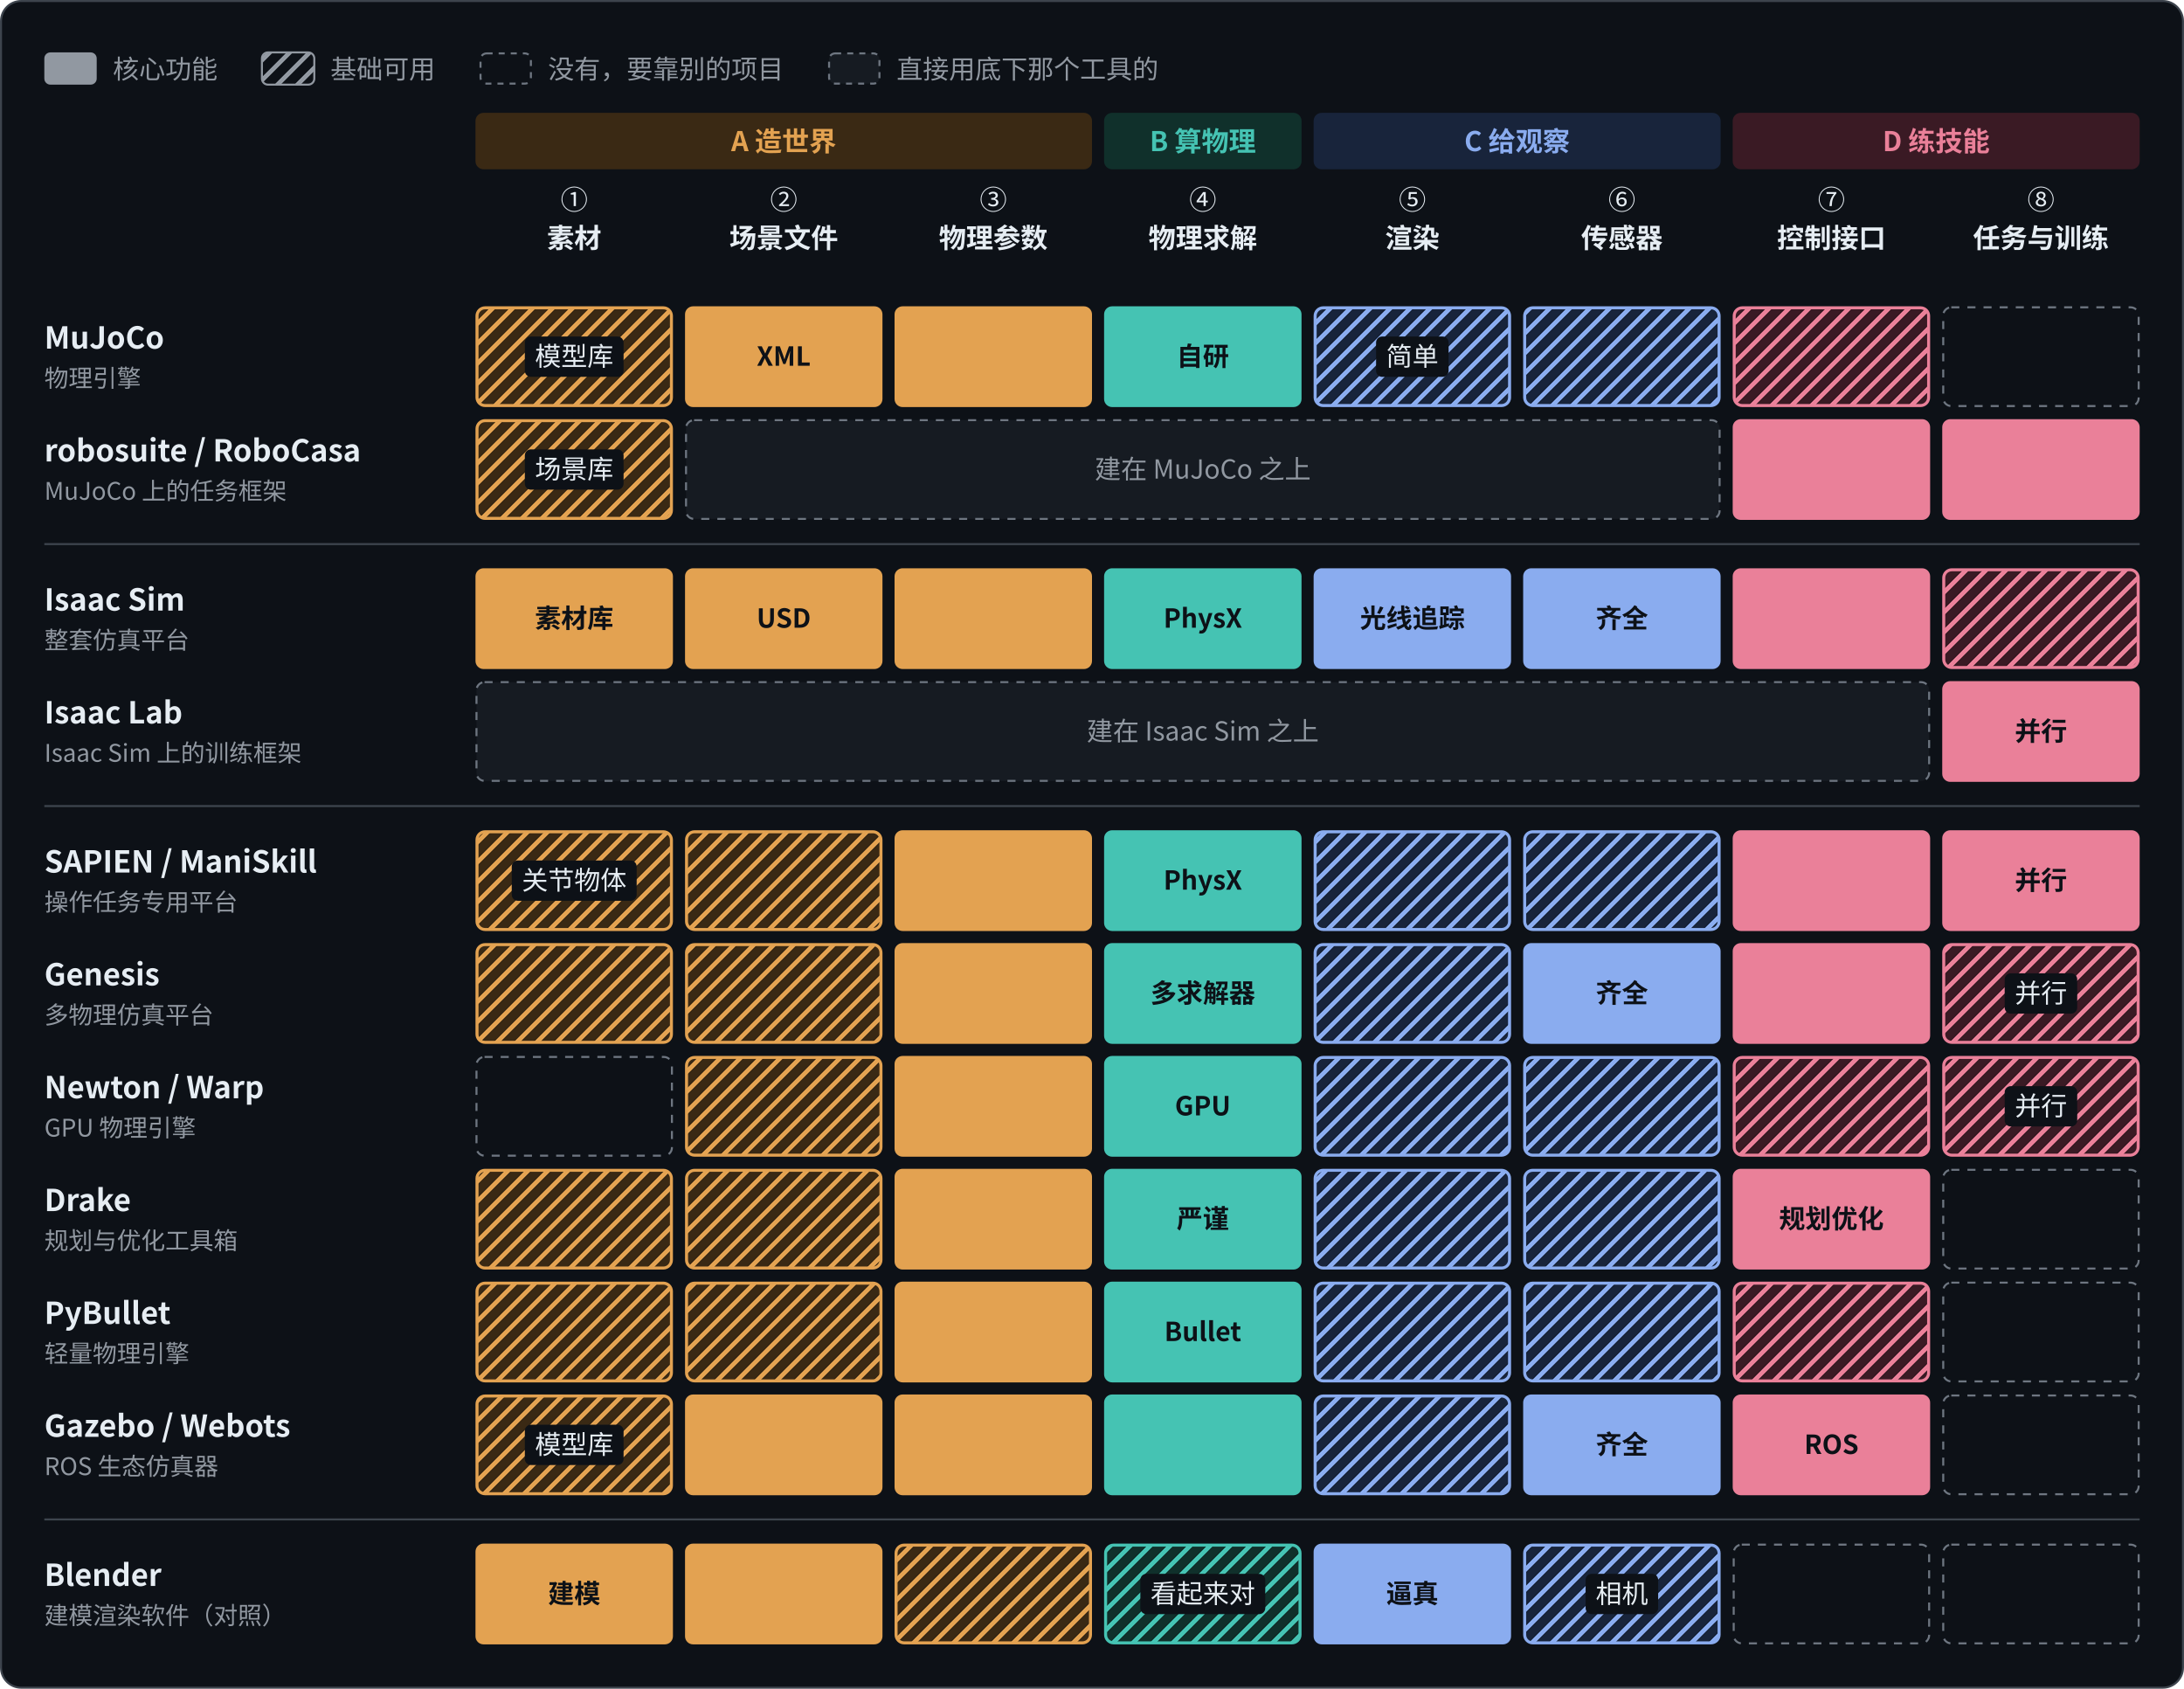
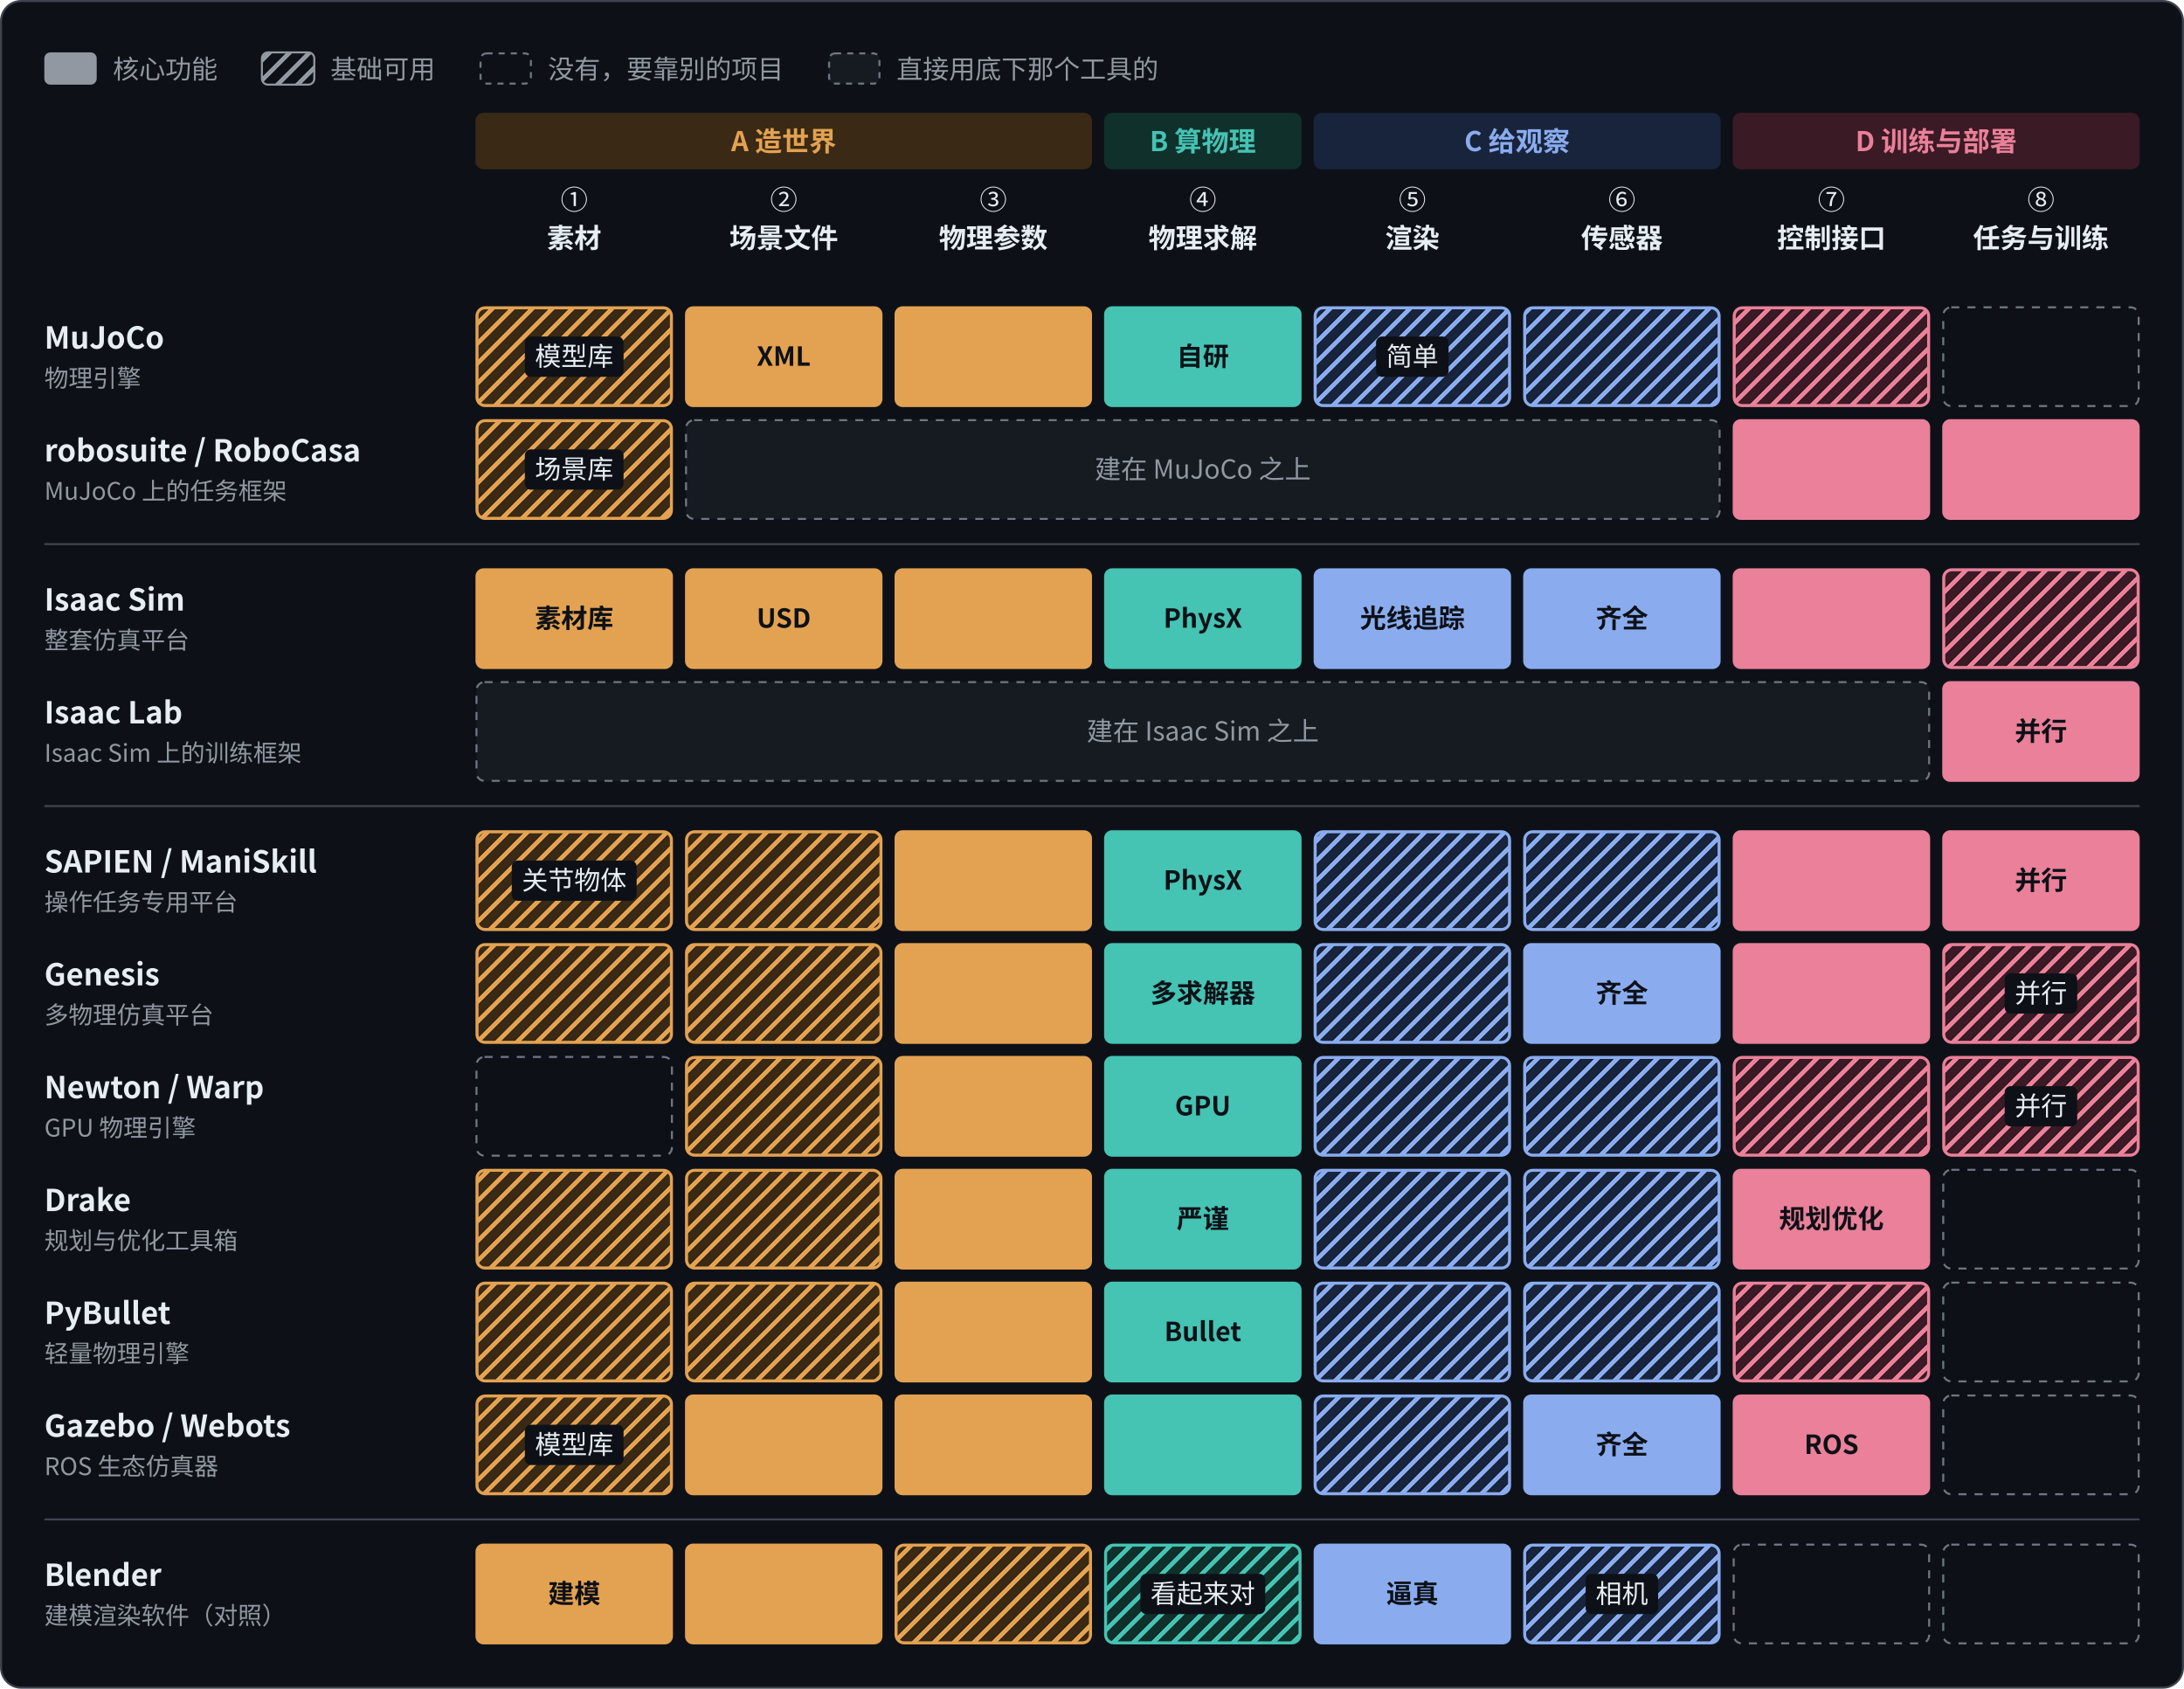
<svg xmlns="http://www.w3.org/2000/svg" viewBox="0 0 1084 838" width="1084" height="838" role="img" aria-label="仿真工具覆盖图" font-family="'PingFang SC', 'Hiragino Sans GB', 'Microsoft YaHei', 'Noto Sans CJK SC', 'Noto Sans SC', sans-serif">
  <defs>
    <pattern id="hatch-a" width="7" height="7" patternUnits="userSpaceOnUse" patternTransform="rotate(45)">
      <rect width="7" height="7" fill="#3A2914" />
      <rect width="2.2" height="7" fill="#E3A251" />
    </pattern>
    <pattern id="hatch-b" width="7" height="7" patternUnits="userSpaceOnUse" patternTransform="rotate(45)">
      <rect width="7" height="7" fill="#10302B" />
      <rect width="2.2" height="7" fill="#45C3B3" />
    </pattern>
    <pattern id="hatch-c" width="7" height="7" patternUnits="userSpaceOnUse" patternTransform="rotate(45)">
      <rect width="7" height="7" fill="#18243B" />
      <rect width="2.2" height="7" fill="#8AACEF" />
    </pattern>
    <pattern id="hatch-d" width="7" height="7" patternUnits="userSpaceOnUse" patternTransform="rotate(45)">
      <rect width="7" height="7" fill="#3A1A24" />
      <rect width="2.2" height="7" fill="#EA8099" />
    </pattern>
    <pattern id="hatch-legend" width="7" height="7" patternUnits="userSpaceOnUse" patternTransform="rotate(45)">
      <rect width="2.2" height="7" fill="#9198A1" />
    </pattern>
  </defs>
  <rect x="0.5" y="0.5" width="1083" height="837" rx="10" fill="#0D1117" stroke="#3D444D" />
  <rect x="22" y="26" width="26" height="16" rx="3" fill="#9198A1" />
  <text x="56" y="39" font-size="13" fill="#9198A1">核心功能</text>
  <rect x="130.0" y="26" width="26" height="16" rx="3" fill="url(#hatch-legend)" stroke="#9198A1" />
  <text x="164.0" y="39" font-size="13" fill="#9198A1">基础可用</text>
  <rect x="238.5" y="26.5" width="25" height="15" rx="3" fill="none" stroke="#6E7681" stroke-dasharray="3 3" />
  <text x="272.0" y="39" font-size="13" fill="#9198A1">没有，要靠别的项目</text>
  <rect x="411.5" y="26.5" width="25" height="15" rx="3" fill="#161B22" stroke="#6E7681" stroke-dasharray="3 3" />
  <text x="445.0" y="39" font-size="13" fill="#9198A1">直接用底下那个工具的</text>
  <rect x="236" y="56" width="306" height="28" rx="4" fill="#3A2914" />
  <text x="389" y="75" text-anchor="middle" font-size="13.5" font-weight="700" fill="#E3A251">A 造世界</text>
  <rect x="548" y="56" width="98" height="28" rx="4" fill="#10302B" />
  <text x="597" y="75" text-anchor="middle" font-size="13.5" font-weight="700" fill="#45C3B3">B 算物理</text>
  <rect x="652" y="56" width="202" height="28" rx="4" fill="#18243B" />
  <text x="753" y="75" text-anchor="middle" font-size="13.5" font-weight="700" fill="#8AACEF">C 给观察</text>
  <rect x="860" y="56" width="202" height="28" rx="4" fill="#3A1A24" />
-   <text x="961" y="75" text-anchor="middle" font-size="13.5" font-weight="700" fill="#EA8099">D 练技能</text>
+   <text x="961" y="75" text-anchor="middle" font-size="13.5" font-weight="700" fill="#EA8099">D 训练与部署</text>
  <text x="285" y="104" text-anchor="middle" font-size="13.5" fill="#E6EDF3">①</text>
  <text x="285" y="123" text-anchor="middle" font-size="13.5" font-weight="600" fill="#E6EDF3">素材</text>
  <text x="389" y="104" text-anchor="middle" font-size="13.5" fill="#E6EDF3">②</text>
  <text x="389" y="123" text-anchor="middle" font-size="13.5" font-weight="600" fill="#E6EDF3">场景文件</text>
  <text x="493" y="104" text-anchor="middle" font-size="13.5" fill="#E6EDF3">③</text>
  <text x="493" y="123" text-anchor="middle" font-size="13.5" font-weight="600" fill="#E6EDF3">物理参数</text>
  <text x="597" y="104" text-anchor="middle" font-size="13.5" fill="#E6EDF3">④</text>
  <text x="597" y="123" text-anchor="middle" font-size="13.5" font-weight="600" fill="#E6EDF3">物理求解</text>
  <text x="701" y="104" text-anchor="middle" font-size="13.5" fill="#E6EDF3">⑤</text>
  <text x="701" y="123" text-anchor="middle" font-size="13.5" font-weight="600" fill="#E6EDF3">渲染</text>
  <text x="805" y="104" text-anchor="middle" font-size="13.5" fill="#E6EDF3">⑥</text>
  <text x="805" y="123" text-anchor="middle" font-size="13.5" font-weight="600" fill="#E6EDF3">传感器</text>
  <text x="909" y="104" text-anchor="middle" font-size="13.5" fill="#E6EDF3">⑦</text>
  <text x="909" y="123" text-anchor="middle" font-size="13.5" font-weight="600" fill="#E6EDF3">控制接口</text>
  <text x="1013" y="104" text-anchor="middle" font-size="13.5" fill="#E6EDF3">⑧</text>
  <text x="1013" y="123" text-anchor="middle" font-size="13.5" font-weight="600" fill="#E6EDF3">任务与训练</text>
  <text x="22" y="173" font-size="15" font-weight="700" fill="#E6EDF3">MuJoCo</text>
  <text x="22" y="192" font-size="12" fill="#9198A1">物理引擎</text>
  <rect x="236.75" y="152.75" width="96.5" height="48.5" rx="4" fill="url(#hatch-a)" stroke="#E3A251" stroke-width="1.5" />
  <rect x="260.5" y="167" width="49" height="20" rx="3" fill="#0D1117" />
  <text x="285" y="181.5" text-anchor="middle" font-size="13" fill="#E6EDF3">模型库</text>
  <rect x="340" y="152" width="98" height="50" rx="4" fill="#E3A251" />
  <text x="389" y="181.5" text-anchor="middle" font-size="13" font-weight="700" fill="#0D1117">XML</text>
  <rect x="444" y="152" width="98" height="50" rx="4" fill="#E3A251" />
  <rect x="548" y="152" width="98" height="50" rx="4" fill="#45C3B3" />
  <text x="597" y="181.5" text-anchor="middle" font-size="13" font-weight="700" fill="#0D1117">自研</text>
  <rect x="652.75" y="152.75" width="96.5" height="48.5" rx="4" fill="url(#hatch-c)" stroke="#8AACEF" stroke-width="1.5" />
  <rect x="683" y="167" width="36" height="20" rx="3" fill="#0D1117" />
  <text x="701" y="181.5" text-anchor="middle" font-size="13" fill="#E6EDF3">简单</text>
  <rect x="756.75" y="152.75" width="96.5" height="48.5" rx="4" fill="url(#hatch-c)" stroke="#8AACEF" stroke-width="1.5" />
  <rect x="860.75" y="152.75" width="96.5" height="48.5" rx="4" fill="url(#hatch-d)" stroke="#EA8099" stroke-width="1.5" />
  <rect x="964.5" y="152.5" width="97" height="49" rx="4" fill="none" stroke="#6E7681" stroke-dasharray="4 4" />
  <text x="22" y="229" font-size="15" font-weight="700" fill="#E6EDF3">robosuite / RoboCasa</text>
  <text x="22" y="248" font-size="12" fill="#9198A1">MuJoCo 上的任务框架</text>
  <rect x="236.75" y="208.75" width="96.5" height="48.5" rx="4" fill="url(#hatch-a)" stroke="#E3A251" stroke-width="1.5" />
  <rect x="260.5" y="223" width="49" height="20" rx="3" fill="#0D1117" />
  <text x="285" y="237.5" text-anchor="middle" font-size="13" fill="#E6EDF3">场景库</text>
  <rect x="340.5" y="208.5" width="513" height="49" rx="4" fill="#161B22" stroke="#6E7681" stroke-dasharray="4 4" />
  <text x="597" y="237.5" text-anchor="middle" font-size="13" fill="#9198A1">建在 MuJoCo 之上</text>
  <rect x="860" y="208" width="98" height="50" rx="4" fill="#EA8099" />
  <rect x="964" y="208" width="98" height="50" rx="4" fill="#EA8099" />
  <line x1="22" y1="270" x2="1062" y2="270" stroke="#3D444D" />
  <text x="22" y="303" font-size="15" font-weight="700" fill="#E6EDF3">Isaac Sim</text>
  <text x="22" y="322" font-size="12" fill="#9198A1">整套仿真平台</text>
  <rect x="236" y="282" width="98" height="50" rx="4" fill="#E3A251" />
  <text x="285" y="311.5" text-anchor="middle" font-size="13" font-weight="700" fill="#0D1117">素材库</text>
  <rect x="340" y="282" width="98" height="50" rx="4" fill="#E3A251" />
  <text x="389" y="311.5" text-anchor="middle" font-size="13" font-weight="700" fill="#0D1117">USD</text>
  <rect x="444" y="282" width="98" height="50" rx="4" fill="#E3A251" />
  <rect x="548" y="282" width="98" height="50" rx="4" fill="#45C3B3" />
  <text x="597" y="311.5" text-anchor="middle" font-size="13" font-weight="700" fill="#0D1117">PhysX</text>
  <rect x="652" y="282" width="98" height="50" rx="4" fill="#8AACEF" />
  <text x="701" y="311.5" text-anchor="middle" font-size="13" font-weight="700" fill="#0D1117">光线追踪</text>
  <rect x="756" y="282" width="98" height="50" rx="4" fill="#8AACEF" />
  <text x="805" y="311.5" text-anchor="middle" font-size="13" font-weight="700" fill="#0D1117">齐全</text>
  <rect x="860" y="282" width="98" height="50" rx="4" fill="#EA8099" />
  <rect x="964.75" y="282.75" width="96.5" height="48.5" rx="4" fill="url(#hatch-d)" stroke="#EA8099" stroke-width="1.5" />
  <text x="22" y="359" font-size="15" font-weight="700" fill="#E6EDF3">Isaac Lab</text>
  <text x="22" y="378" font-size="12" fill="#9198A1">Isaac Sim 上的训练框架</text>
  <rect x="236.5" y="338.5" width="721" height="49" rx="4" fill="#161B22" stroke="#6E7681" stroke-dasharray="4 4" />
  <text x="597" y="367.5" text-anchor="middle" font-size="13" fill="#9198A1">建在 Isaac Sim 之上</text>
  <rect x="964" y="338" width="98" height="50" rx="4" fill="#EA8099" />
  <text x="1013" y="367.5" text-anchor="middle" font-size="13" font-weight="700" fill="#0D1117">并行</text>
  <line x1="22" y1="400" x2="1062" y2="400" stroke="#3D444D" />
  <text x="22" y="433" font-size="15" font-weight="700" fill="#E6EDF3">SAPIEN / ManiSkill</text>
  <text x="22" y="452" font-size="12" fill="#9198A1">操作任务专用平台</text>
  <rect x="236.75" y="412.75" width="96.5" height="48.5" rx="4" fill="url(#hatch-a)" stroke="#E3A251" stroke-width="1.5" />
  <rect x="254" y="427" width="62" height="20" rx="3" fill="#0D1117" />
  <text x="285" y="441.5" text-anchor="middle" font-size="13" fill="#E6EDF3">关节物体</text>
  <rect x="340.75" y="412.75" width="96.5" height="48.5" rx="4" fill="url(#hatch-a)" stroke="#E3A251" stroke-width="1.5" />
  <rect x="444" y="412" width="98" height="50" rx="4" fill="#E3A251" />
  <rect x="548" y="412" width="98" height="50" rx="4" fill="#45C3B3" />
  <text x="597" y="441.5" text-anchor="middle" font-size="13" font-weight="700" fill="#0D1117">PhysX</text>
  <rect x="652.75" y="412.75" width="96.5" height="48.5" rx="4" fill="url(#hatch-c)" stroke="#8AACEF" stroke-width="1.5" />
  <rect x="756.75" y="412.75" width="96.5" height="48.5" rx="4" fill="url(#hatch-c)" stroke="#8AACEF" stroke-width="1.5" />
  <rect x="860" y="412" width="98" height="50" rx="4" fill="#EA8099" />
  <rect x="964" y="412" width="98" height="50" rx="4" fill="#EA8099" />
  <text x="1013" y="441.5" text-anchor="middle" font-size="13" font-weight="700" fill="#0D1117">并行</text>
  <text x="22" y="489" font-size="15" font-weight="700" fill="#E6EDF3">Genesis</text>
  <text x="22" y="508" font-size="12" fill="#9198A1">多物理仿真平台</text>
  <rect x="236.75" y="468.75" width="96.5" height="48.5" rx="4" fill="url(#hatch-a)" stroke="#E3A251" stroke-width="1.5" />
  <rect x="340.75" y="468.75" width="96.5" height="48.5" rx="4" fill="url(#hatch-a)" stroke="#E3A251" stroke-width="1.5" />
  <rect x="444" y="468" width="98" height="50" rx="4" fill="#E3A251" />
  <rect x="548" y="468" width="98" height="50" rx="4" fill="#45C3B3" />
  <text x="597" y="497.5" text-anchor="middle" font-size="13" font-weight="700" fill="#0D1117">多求解器</text>
  <rect x="652.75" y="468.75" width="96.5" height="48.5" rx="4" fill="url(#hatch-c)" stroke="#8AACEF" stroke-width="1.5" />
  <rect x="756" y="468" width="98" height="50" rx="4" fill="#8AACEF" />
  <text x="805" y="497.5" text-anchor="middle" font-size="13" font-weight="700" fill="#0D1117">齐全</text>
  <rect x="860" y="468" width="98" height="50" rx="4" fill="#EA8099" />
  <rect x="964.75" y="468.75" width="96.5" height="48.5" rx="4" fill="url(#hatch-d)" stroke="#EA8099" stroke-width="1.5" />
  <rect x="995" y="483" width="36" height="20" rx="3" fill="#0D1117" />
  <text x="1013" y="497.5" text-anchor="middle" font-size="13" fill="#E6EDF3">并行</text>
  <text x="22" y="545" font-size="15" font-weight="700" fill="#E6EDF3">Newton / Warp</text>
  <text x="22" y="564" font-size="12" fill="#9198A1">GPU 物理引擎</text>
  <rect x="236.5" y="524.5" width="97" height="49" rx="4" fill="none" stroke="#6E7681" stroke-dasharray="4 4" />
  <rect x="340.75" y="524.75" width="96.5" height="48.5" rx="4" fill="url(#hatch-a)" stroke="#E3A251" stroke-width="1.5" />
  <rect x="444" y="524" width="98" height="50" rx="4" fill="#E3A251" />
  <rect x="548" y="524" width="98" height="50" rx="4" fill="#45C3B3" />
  <text x="597" y="553.5" text-anchor="middle" font-size="13" font-weight="700" fill="#0D1117">GPU</text>
  <rect x="652.75" y="524.75" width="96.5" height="48.5" rx="4" fill="url(#hatch-c)" stroke="#8AACEF" stroke-width="1.5" />
  <rect x="756.75" y="524.75" width="96.5" height="48.5" rx="4" fill="url(#hatch-c)" stroke="#8AACEF" stroke-width="1.5" />
  <rect x="860.75" y="524.75" width="96.5" height="48.5" rx="4" fill="url(#hatch-d)" stroke="#EA8099" stroke-width="1.5" />
  <rect x="964.75" y="524.75" width="96.5" height="48.5" rx="4" fill="url(#hatch-d)" stroke="#EA8099" stroke-width="1.5" />
  <rect x="995" y="539" width="36" height="20" rx="3" fill="#0D1117" />
  <text x="1013" y="553.5" text-anchor="middle" font-size="13" fill="#E6EDF3">并行</text>
  <text x="22" y="601" font-size="15" font-weight="700" fill="#E6EDF3">Drake</text>
  <text x="22" y="620" font-size="12" fill="#9198A1">规划与优化工具箱</text>
  <rect x="236.75" y="580.75" width="96.5" height="48.5" rx="4" fill="url(#hatch-a)" stroke="#E3A251" stroke-width="1.5" />
  <rect x="340.75" y="580.75" width="96.5" height="48.5" rx="4" fill="url(#hatch-a)" stroke="#E3A251" stroke-width="1.5" />
  <rect x="444" y="580" width="98" height="50" rx="4" fill="#E3A251" />
  <rect x="548" y="580" width="98" height="50" rx="4" fill="#45C3B3" />
  <text x="597" y="609.5" text-anchor="middle" font-size="13" font-weight="700" fill="#0D1117">严谨</text>
  <rect x="652.75" y="580.75" width="96.5" height="48.5" rx="4" fill="url(#hatch-c)" stroke="#8AACEF" stroke-width="1.5" />
  <rect x="756.75" y="580.75" width="96.5" height="48.5" rx="4" fill="url(#hatch-c)" stroke="#8AACEF" stroke-width="1.5" />
  <rect x="860" y="580" width="98" height="50" rx="4" fill="#EA8099" />
  <text x="909" y="609.5" text-anchor="middle" font-size="13" font-weight="700" fill="#0D1117">规划优化</text>
  <rect x="964.5" y="580.5" width="97" height="49" rx="4" fill="none" stroke="#6E7681" stroke-dasharray="4 4" />
  <text x="22" y="657" font-size="15" font-weight="700" fill="#E6EDF3">PyBullet</text>
  <text x="22" y="676" font-size="12" fill="#9198A1">轻量物理引擎</text>
  <rect x="236.75" y="636.75" width="96.5" height="48.5" rx="4" fill="url(#hatch-a)" stroke="#E3A251" stroke-width="1.5" />
  <rect x="340.75" y="636.75" width="96.5" height="48.5" rx="4" fill="url(#hatch-a)" stroke="#E3A251" stroke-width="1.5" />
  <rect x="444" y="636" width="98" height="50" rx="4" fill="#E3A251" />
  <rect x="548" y="636" width="98" height="50" rx="4" fill="#45C3B3" />
  <text x="597" y="665.5" text-anchor="middle" font-size="13" font-weight="700" fill="#0D1117">Bullet</text>
  <rect x="652.75" y="636.75" width="96.5" height="48.5" rx="4" fill="url(#hatch-c)" stroke="#8AACEF" stroke-width="1.5" />
  <rect x="756.75" y="636.75" width="96.5" height="48.5" rx="4" fill="url(#hatch-c)" stroke="#8AACEF" stroke-width="1.5" />
  <rect x="860.75" y="636.75" width="96.5" height="48.5" rx="4" fill="url(#hatch-d)" stroke="#EA8099" stroke-width="1.5" />
  <rect x="964.5" y="636.5" width="97" height="49" rx="4" fill="none" stroke="#6E7681" stroke-dasharray="4 4" />
  <text x="22" y="713" font-size="15" font-weight="700" fill="#E6EDF3">Gazebo / Webots</text>
  <text x="22" y="732" font-size="12" fill="#9198A1">ROS 生态仿真器</text>
  <rect x="236.75" y="692.75" width="96.5" height="48.5" rx="4" fill="url(#hatch-a)" stroke="#E3A251" stroke-width="1.5" />
  <rect x="260.5" y="707" width="49" height="20" rx="3" fill="#0D1117" />
  <text x="285" y="721.5" text-anchor="middle" font-size="13" fill="#E6EDF3">模型库</text>
  <rect x="340" y="692" width="98" height="50" rx="4" fill="#E3A251" />
  <rect x="444" y="692" width="98" height="50" rx="4" fill="#E3A251" />
  <rect x="548" y="692" width="98" height="50" rx="4" fill="#45C3B3" />
  <rect x="652.75" y="692.75" width="96.5" height="48.5" rx="4" fill="url(#hatch-c)" stroke="#8AACEF" stroke-width="1.5" />
  <rect x="756" y="692" width="98" height="50" rx="4" fill="#8AACEF" />
  <text x="805" y="721.5" text-anchor="middle" font-size="13" font-weight="700" fill="#0D1117">齐全</text>
  <rect x="860" y="692" width="98" height="50" rx="4" fill="#EA8099" />
  <text x="909" y="721.5" text-anchor="middle" font-size="13" font-weight="700" fill="#0D1117">ROS</text>
  <rect x="964.5" y="692.5" width="97" height="49" rx="4" fill="none" stroke="#6E7681" stroke-dasharray="4 4" />
  <line x1="22" y1="754" x2="1062" y2="754" stroke="#3D444D" />
  <text x="22" y="787" font-size="15" font-weight="700" fill="#E6EDF3">Blender</text>
  <text x="22" y="806" font-size="12" fill="#9198A1">建模渲染软件（对照）</text>
  <rect x="236" y="766" width="98" height="50" rx="4" fill="#E3A251" />
  <text x="285" y="795.5" text-anchor="middle" font-size="13" font-weight="700" fill="#0D1117">建模</text>
  <rect x="340" y="766" width="98" height="50" rx="4" fill="#E3A251" />
  <rect x="444.75" y="766.75" width="96.5" height="48.5" rx="4" fill="url(#hatch-a)" stroke="#E3A251" stroke-width="1.5" />
  <rect x="548.75" y="766.75" width="96.5" height="48.5" rx="4" fill="url(#hatch-b)" stroke="#45C3B3" stroke-width="1.5" />
  <rect x="566" y="781" width="62" height="20" rx="3" fill="#0D1117" />
  <text x="597" y="795.5" text-anchor="middle" font-size="13" fill="#E6EDF3">看起来对</text>
  <rect x="652" y="766" width="98" height="50" rx="4" fill="#8AACEF" />
  <text x="701" y="795.5" text-anchor="middle" font-size="13" font-weight="700" fill="#0D1117">逼真</text>
  <rect x="756.75" y="766.75" width="96.5" height="48.5" rx="4" fill="url(#hatch-c)" stroke="#8AACEF" stroke-width="1.5" />
  <rect x="787" y="781" width="36" height="20" rx="3" fill="#0D1117" />
  <text x="805" y="795.5" text-anchor="middle" font-size="13" fill="#E6EDF3">相机</text>
  <rect x="860.5" y="766.5" width="97" height="49" rx="4" fill="none" stroke="#6E7681" stroke-dasharray="4 4" />
  <rect x="964.5" y="766.5" width="97" height="49" rx="4" fill="none" stroke="#6E7681" stroke-dasharray="4 4" />
</svg>
